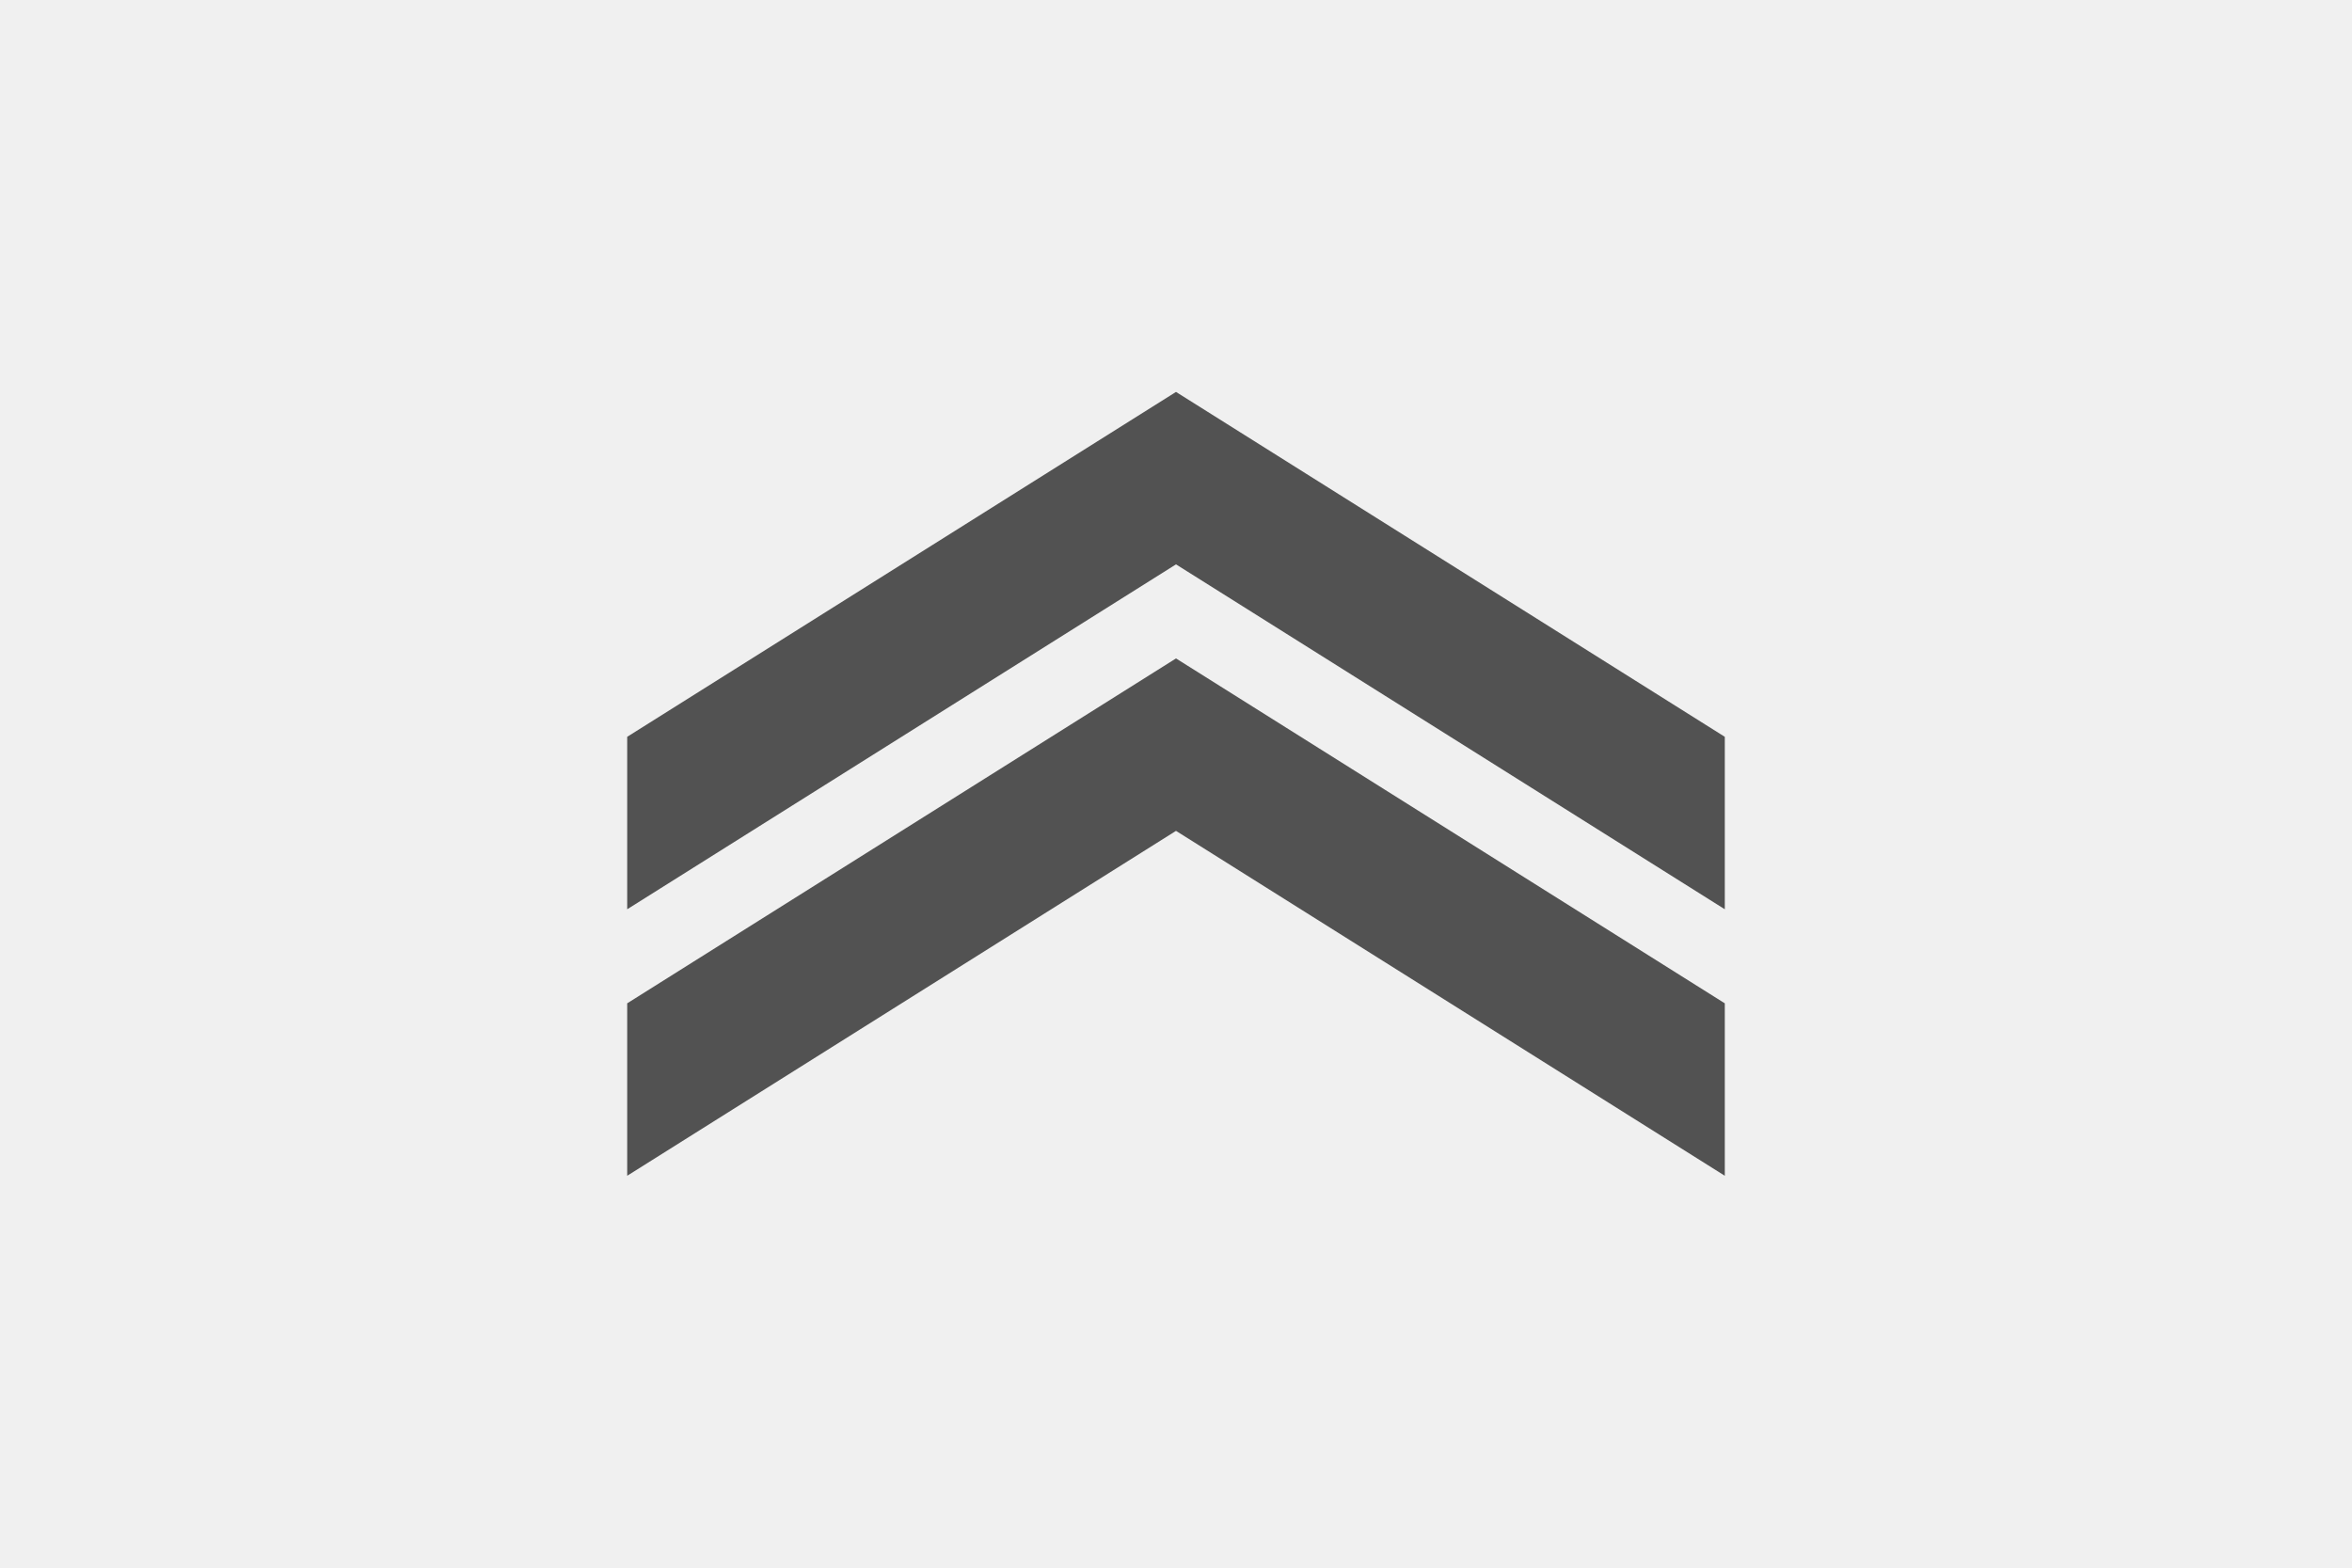
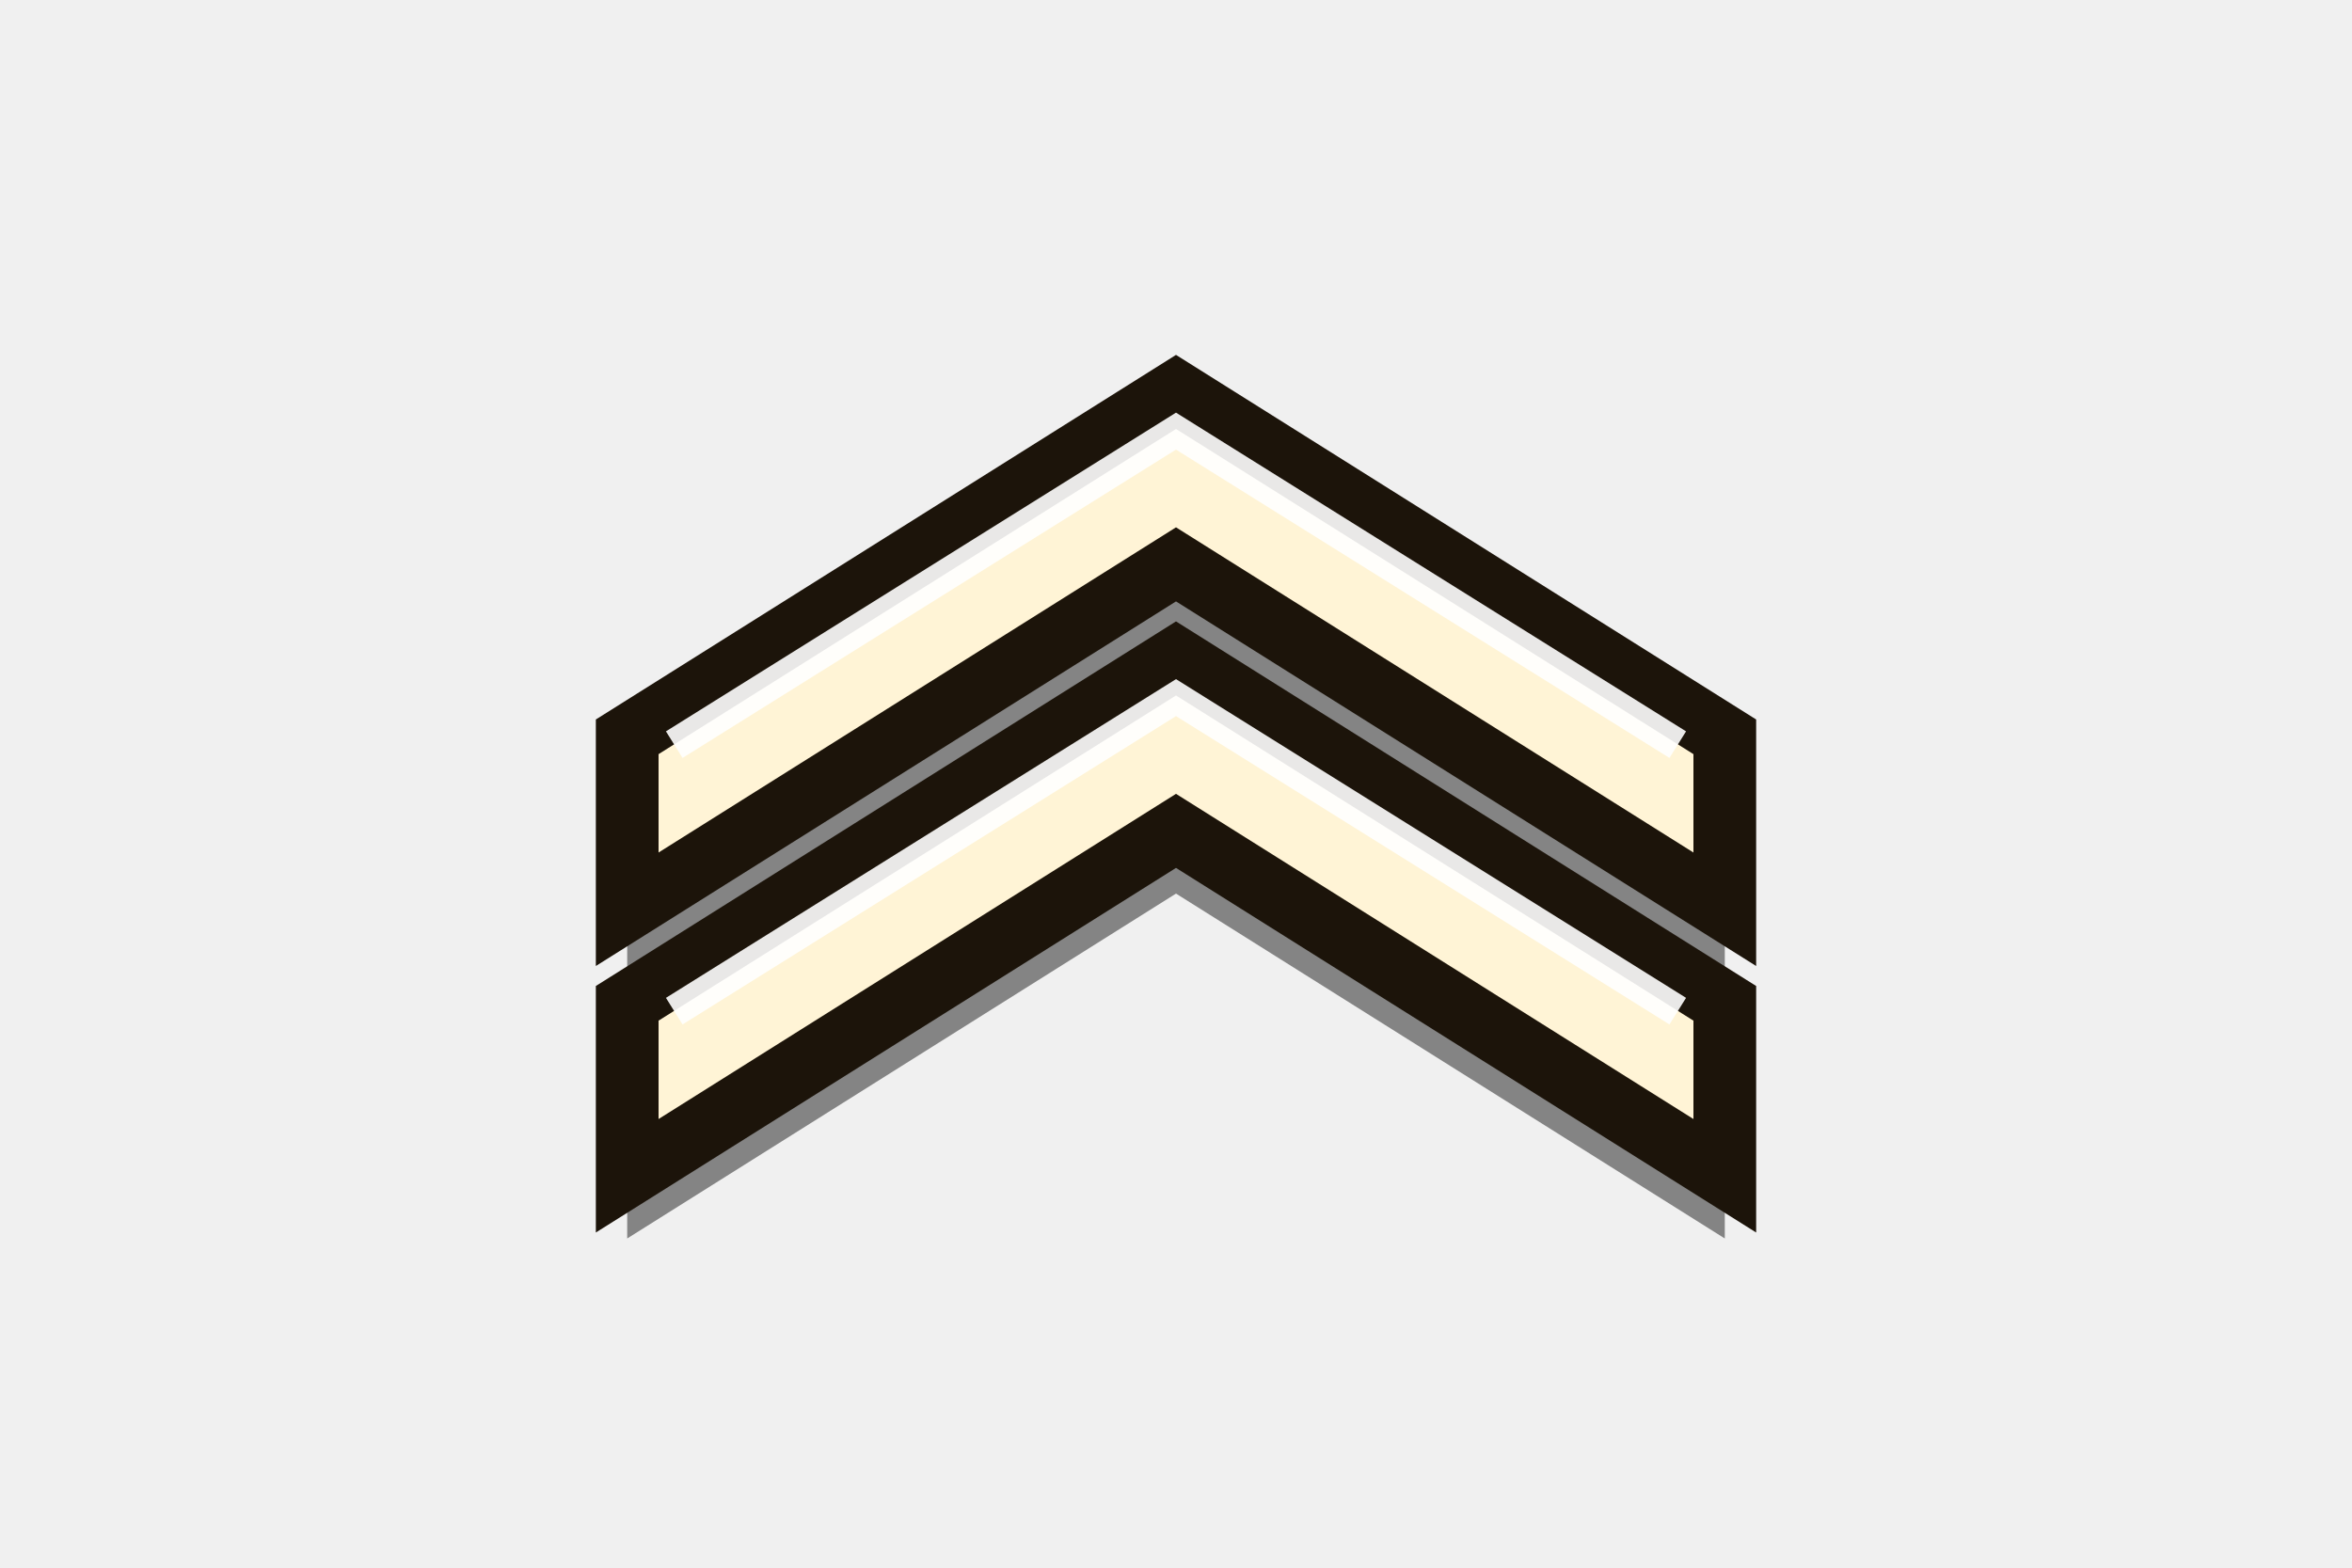
<svg xmlns="http://www.w3.org/2000/svg" viewBox="0 0 150 100">
-   <polygon points="40,47 75,25 110,47 110,58 75,36 40,58" fill="#000000" fill-opacity="0.66" />
-   <polygon points="40,64 75,42 110,64 110,75 75,53 40,75" fill="#000000" fill-opacity="0.66" />
+   <polygon points="40,51 75,29 110,51 110,62 75,40 40,62" fill="#000000" fill-opacity="0.45" />
+   <polygon points="40,47 75,25 110,47 110,58 75,36 40,58" fill="#fff4d6" stroke="#1c140a" stroke-width="4" stroke-linejoin="miter" />
+   <polyline points="43,47.5 75,27.5 107,47.5" fill="none" stroke="#ffffff" stroke-width="2" stroke-opacity="0.9" />
+   <polygon points="40,68 75,46 110,68 110,79 75,57 40,79" fill="#000000" fill-opacity="0.45" />
+   <polygon points="40,64 75,42 110,64 110,75 75,53 40,75" fill="#fff4d6" stroke="#1c140a" stroke-width="4" stroke-linejoin="miter" />
+   <polyline points="43,64.5 75,44.5 107,64.5" fill="none" stroke="#ffffff" stroke-width="2" stroke-opacity="0.9" />
</svg>
